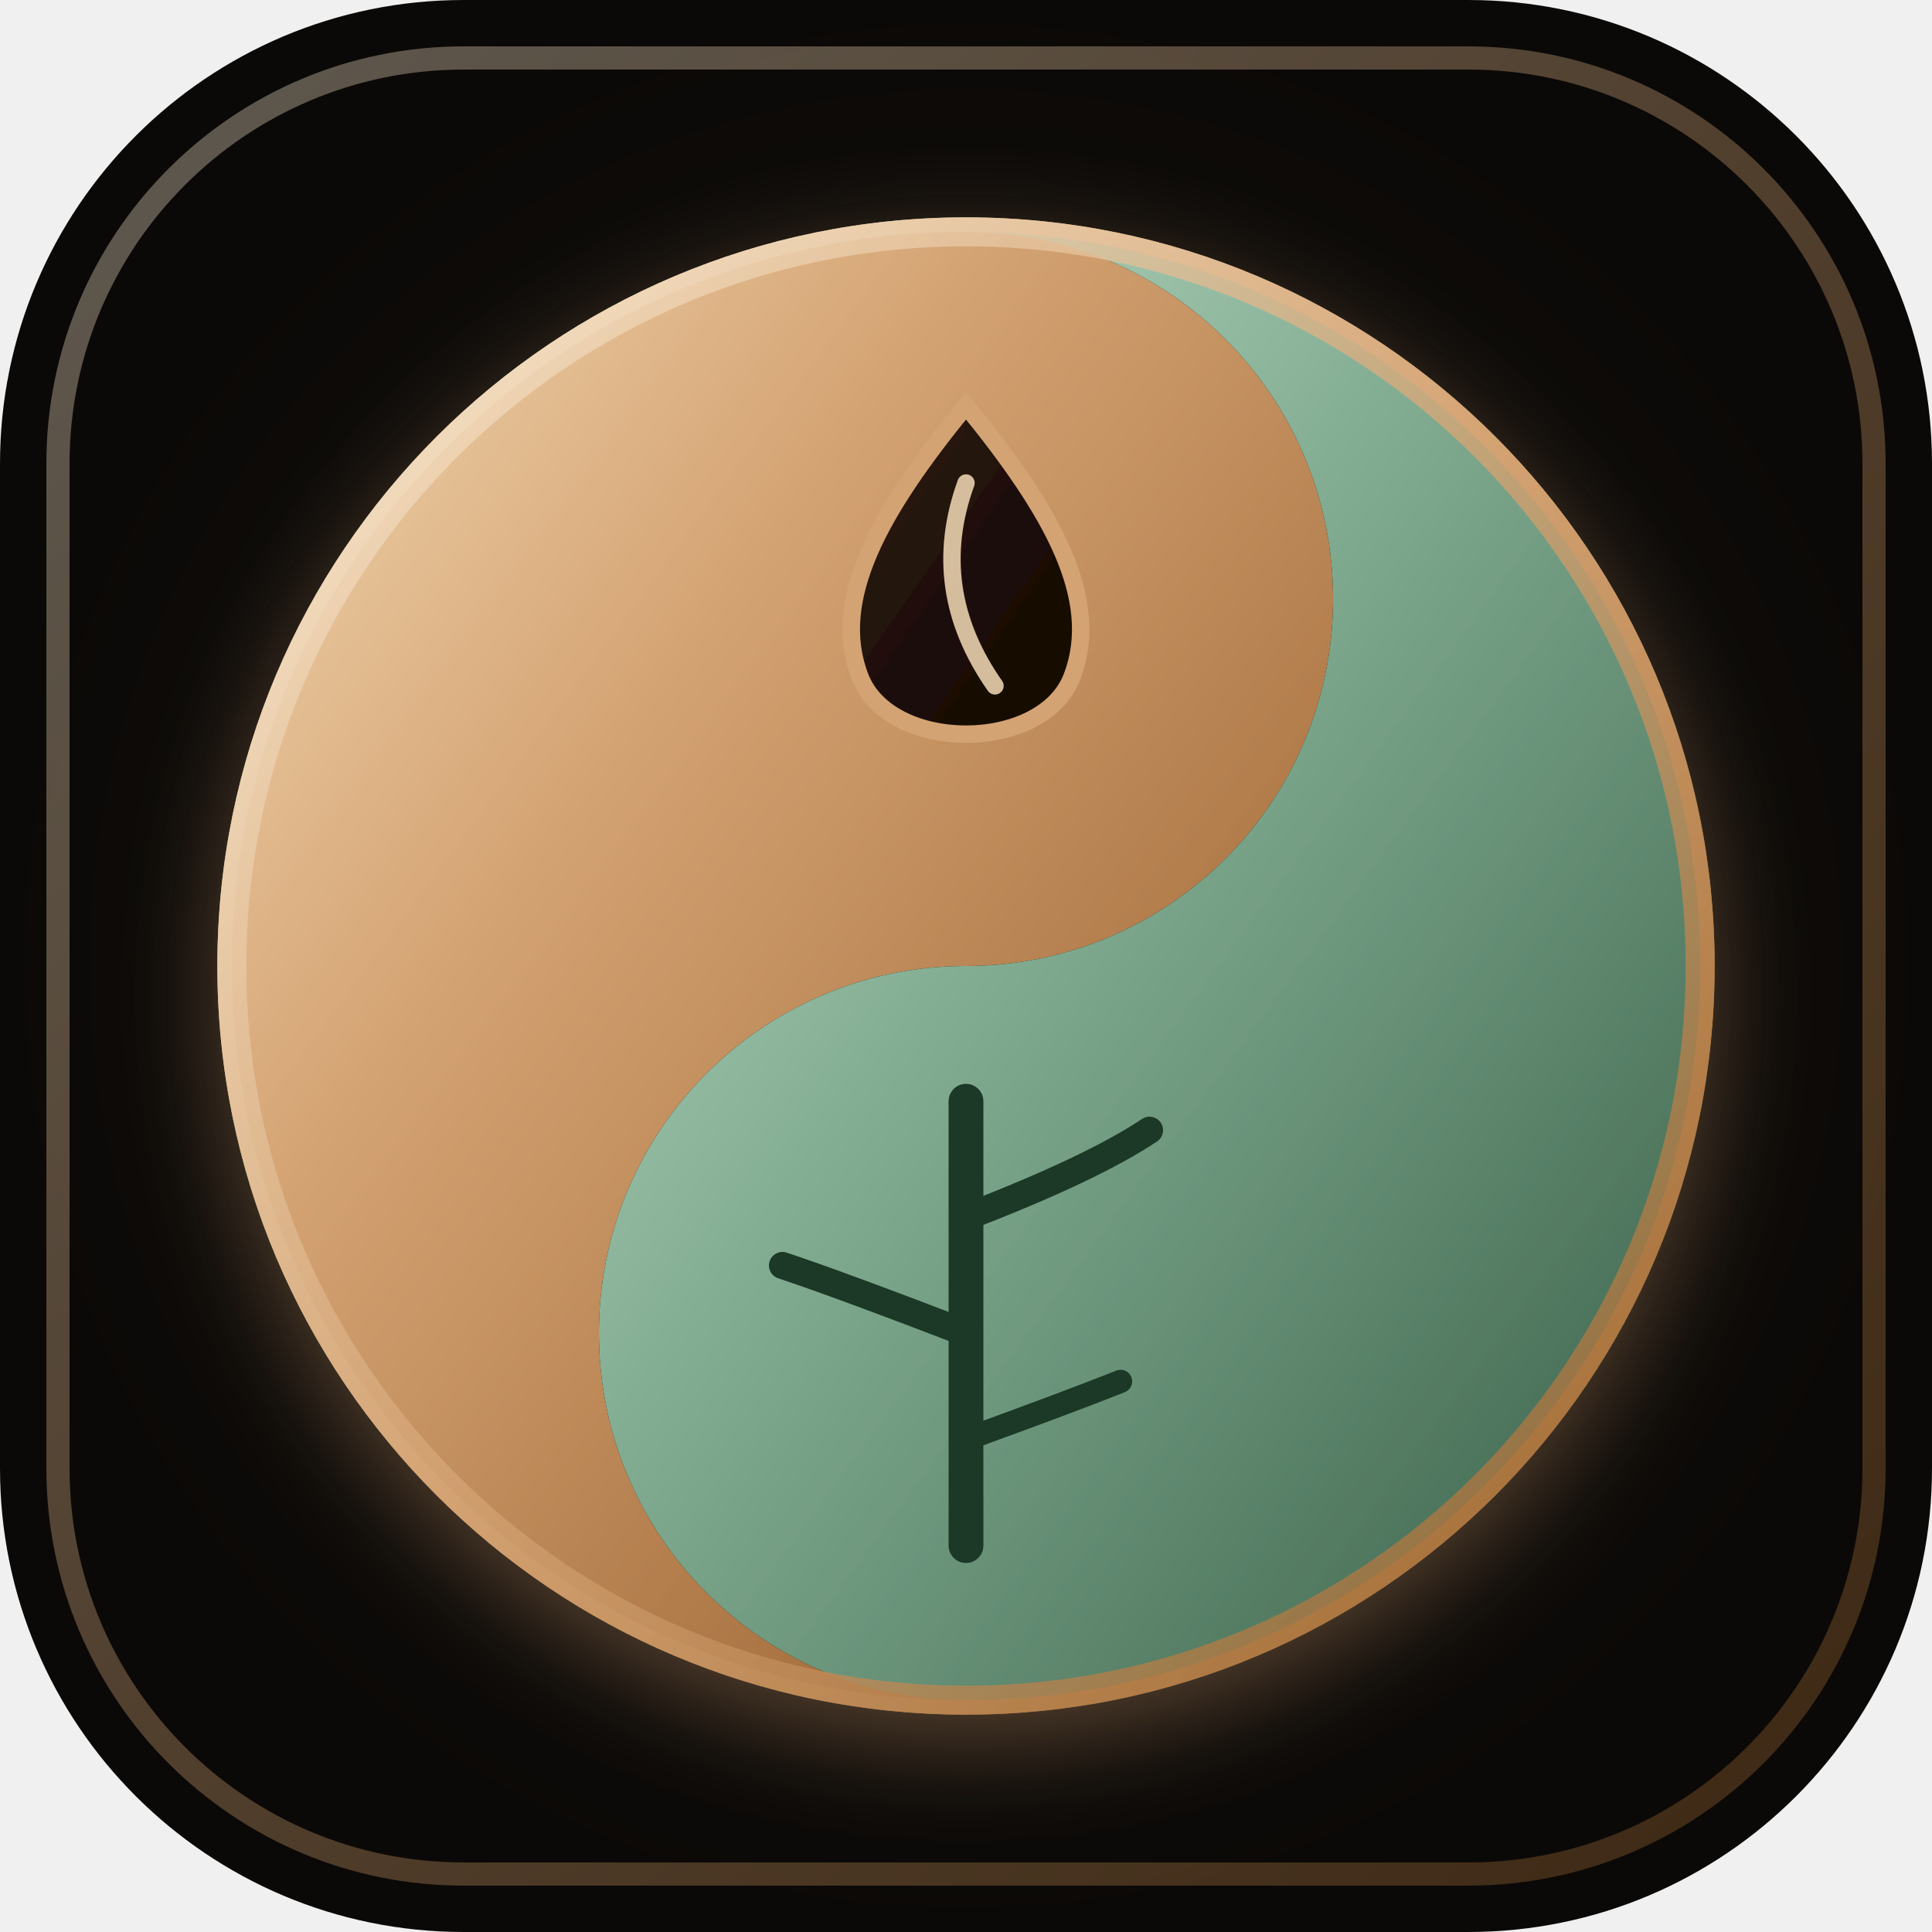
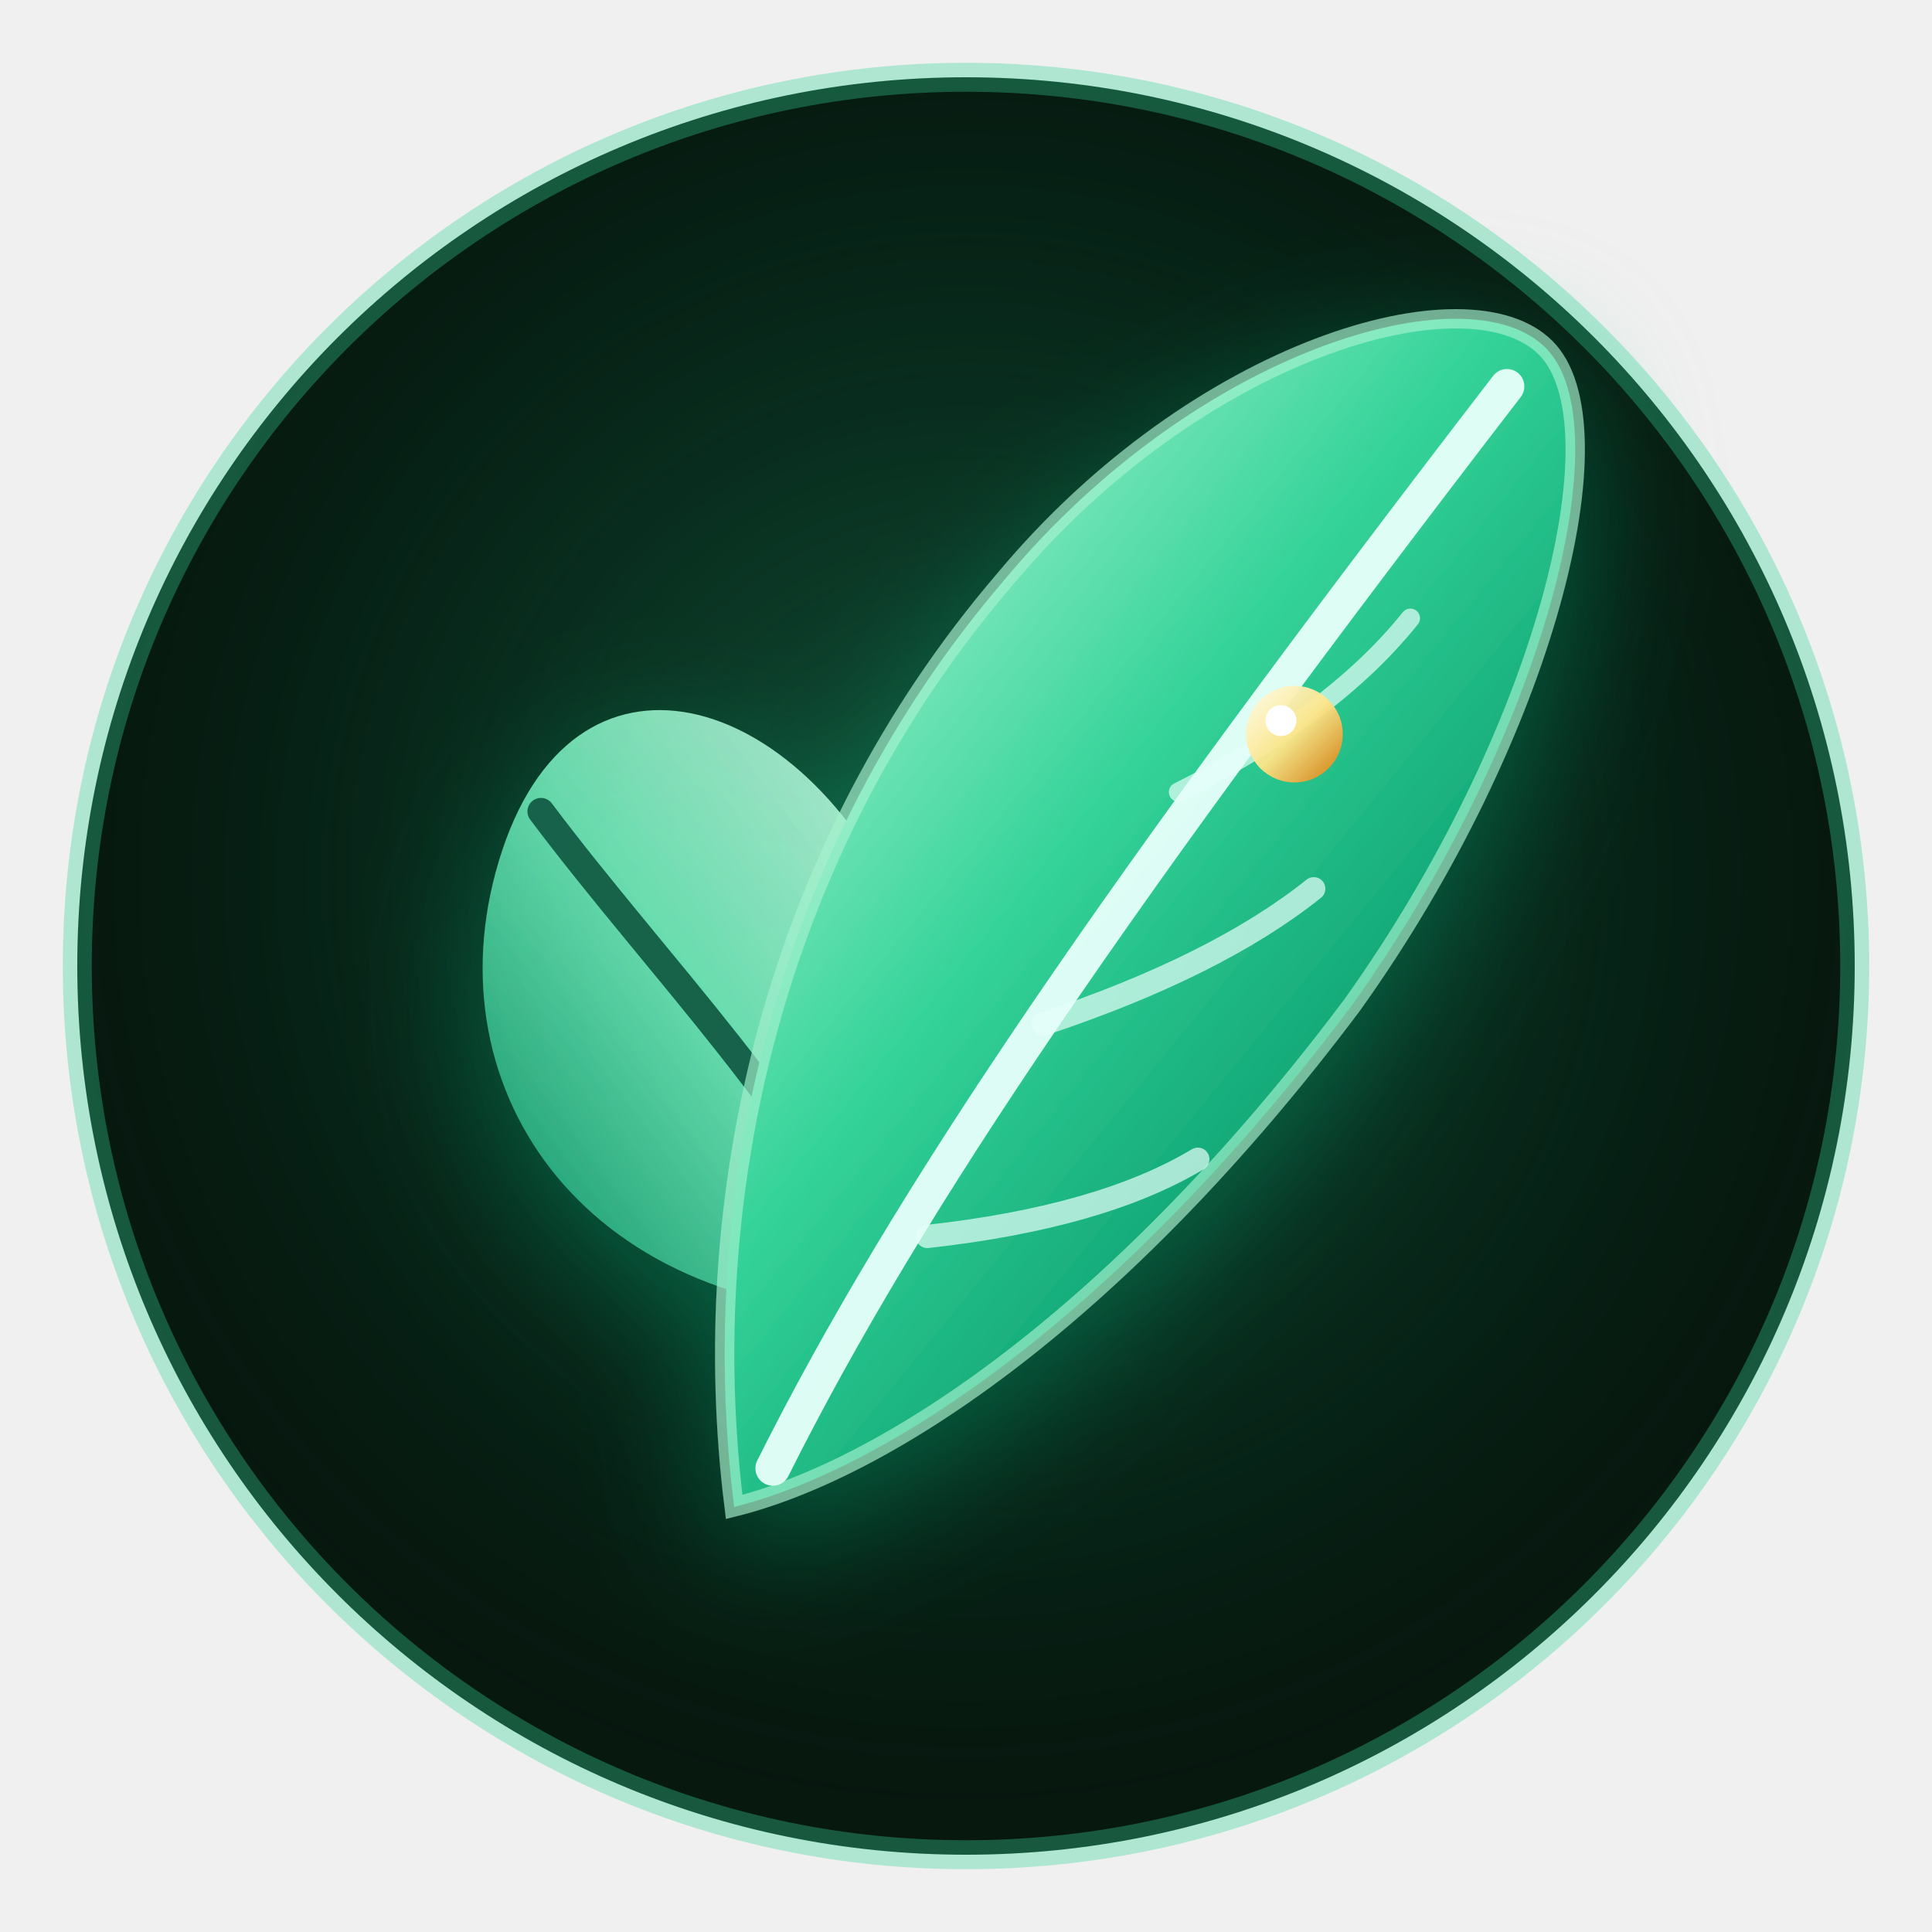
<svg xmlns="http://www.w3.org/2000/svg" viewBox="0 0 100 100" width="100" height="100">
  <defs>
-     <radialGradient id="bgGrad" cx="50%" cy="50%" r="50%">
-       <stop offset="0%" stop-color="#1A1410" />
-       <stop offset="100%" stop-color="#0B0907" />
+     <radialGradient id="favAura" cx="50%" cy="45%" r="55%">
+       <stop offset="0%" stop-color="#34D399" stop-opacity="0.32" />
+       <stop offset="60%" stop-color="#059669" stop-opacity="0.12" />
+       <stop offset="100%" stop-color="#022c16" stop-opacity="0" />
    </radialGradient>
-     <linearGradient id="coffeeGold" x1="0%" y1="0%" x2="100%" y2="100%">
-       <stop offset="0%" stop-color="#F5DCB7" />
-       <stop offset="35%" stop-color="#D4A373" />
-       <stop offset="100%" stop-color="#8F5422" />
+     <linearGradient id="favLeafGrad" x1="15%" y1="10%" x2="85%" y2="90%">
+       <stop offset="0%" stop-color="#A7F3D0" />
+       <stop offset="40%" stop-color="#34D399" />
+       <stop offset="85%" stop-color="#059669" />
+       <stop offset="100%" stop-color="#064E3B" />
    </linearGradient>
-     <linearGradient id="teaSage" x1="0%" y1="0%" x2="100%" y2="100%">
-       <stop offset="0%" stop-color="#C2E2CC" />
-       <stop offset="45%" stop-color="#7EA98E" />
-       <stop offset="100%" stop-color="#365C45" />
+     <linearGradient id="favSproutGrad" x1="0%" y1="100%" x2="100%" y2="0%">
+       <stop offset="0%" stop-color="#059669" />
+       <stop offset="50%" stop-color="#6EE7B7" />
+       <stop offset="100%" stop-color="#D1FAE5" />
    </linearGradient>
-     <linearGradient id="beanGrad" x1="0%" y1="0%" x2="100%" y2="100%">
-       <stop offset="0%" stop-color="#2D190D" />
-       <stop offset="100%" stop-color="#100703" />
+     <linearGradient id="favGoldDew" x1="0%" y1="0%" x2="100%" y2="100%">
+       <stop offset="0%" stop-color="#FFFBEB" />
+       <stop offset="50%" stop-color="#FDE68A" />
+       <stop offset="100%" stop-color="#D97706" />
    </linearGradient>
-     <linearGradient id="goldBezel" x1="0%" y1="0%" x2="100%" y2="100%">
-       <stop offset="0%" stop-color="#FCEFD8" />
-       <stop offset="50%" stop-color="#D4A373" />
-       <stop offset="100%" stop-color="#9A622A" />
-     </linearGradient>
-     <filter id="alchemyGlow" x="-20%" y="-20%" width="140%" height="140%">
-       <feDropShadow dx="0" dy="1.5" stdDeviation="2.5" flood-color="#D4A373" flood-opacity="0.35" />
+     <filter id="favGlow" x="-20%" y="-20%" width="140%" height="140%">
+       <feDropShadow dx="0" dy="2" stdDeviation="3.5" flood-color="#10B981" flood-opacity="0.4" />
    </filter>
  </defs>
-   <rect width="100" height="100" rx="24" fill="url(#bgGrad)" />
-   <rect width="94" height="94" x="3" y="3" rx="21" fill="none" stroke="url(#goldBezel)" stroke-width="1.2" stroke-opacity="0.35" />
-   <g filter="url(#alchemyGlow)">
-     <circle cx="50" cy="50" r="38" fill="#120E0A" stroke="url(#goldBezel)" stroke-width="1.5" />
-     <path d="M 50,12               A 38,38 0 0,0 50,88               A 19,19 0 0,1 50,50               A 19,19 0 0,0 50,12 Z" fill="url(#coffeeGold)" />
-     <path d="M 50,12               A 38,38 0 0,1 50,88               A 19,19 0 0,1 50,50               A 19,19 0 0,0 50,12 Z" fill="url(#teaSage)" />
-     <path d="M 50 21              C 54.5 26.5, 57 31, 55.5 35              C 54 39, 46 39, 44.5 35              C 43 31, 45.5 26.5, 50 21 Z" fill="url(#beanGrad)" stroke="#D4A373" stroke-width="0.9" />
-     <path d="M 50 25 Q 48 30.5, 51.5 35.5" fill="none" stroke="#F5DCB7" stroke-width="0.9" stroke-linecap="round" opacity="0.85" />
-     <path d="M 50 57 L 50 80" stroke="#1E3826" stroke-width="1.8" stroke-linecap="round" />
-     <path d="M 50 63 Q 56.5 60.5, 59.5 58.5" stroke="#1E3826" stroke-width="1.4" stroke-linecap="round" fill="none" />
-     <path d="M 50 69 Q 43.5 66.5, 40.5 65.5" stroke="#1E3826" stroke-width="1.4" stroke-linecap="round" fill="none" />
-     <path d="M 50 74.5 Q 55.5 72.5, 58 71.5" stroke="#1E3826" stroke-width="1.2" stroke-linecap="round" fill="none" />
-     <circle cx="50" cy="50" r="38" fill="none" stroke="url(#goldBezel)" stroke-width="1.5" stroke-opacity="0.8" />
+   <circle cx="50" cy="50" r="46" fill="#07170E" stroke="#34D399" stroke-width="1.5" stroke-opacity="0.35" />
+   <circle cx="50" cy="50" r="46" fill="url(#favAura)" />
+   <g filter="url(#favGlow)">
+     <path d="M 46 68 C 30 68, 22 56, 26 44 C 30 32, 42 36, 47 48 C 49 53, 49 61, 46 68 Z" fill="url(#favSproutGrad)" opacity="0.9" />
+     <path d="M 28 42 C 34 50, 42 58, 46 67" stroke="#064E3B" stroke-width="1.4" stroke-linecap="round" fill="none" opacity="0.85" />
+     <path d="M 38 78 C 36 62, 40 44, 52 30 C 62 18, 76 14, 80 18 C 84 22, 80 38, 70 52 C 58 68, 46 76, 38 78 Z" fill="url(#favLeafGrad)" stroke="#A7F3D0" stroke-width="1.0" stroke-opacity="0.65" />
+     <path d="M 40 76 C 47 62, 58 46, 78 20" stroke="#E6FFFA" stroke-width="1.8" stroke-linecap="round" fill="none" opacity="0.95" />
+     <path d="M 48 64 Q 57 63, 62 60" stroke="#E6FFFA" stroke-width="1.2" stroke-linecap="round" fill="none" opacity="0.7" />
+     <path d="M 54 53 Q 63 50, 68 46" stroke="#E6FFFA" stroke-width="1.2" stroke-linecap="round" fill="none" opacity="0.7" />
+     <path d="M 61 41 Q 69 37, 73 32" stroke="#E6FFFA" stroke-width="1.0" stroke-linecap="round" fill="none" opacity="0.7" />
+     <circle cx="67" cy="38" r="2.5" fill="url(#favGoldDew)" opacity="0.95" />
+     <circle cx="66.3" cy="37.3" r="0.8" fill="#FFFFFF" />
  </g>
</svg>
